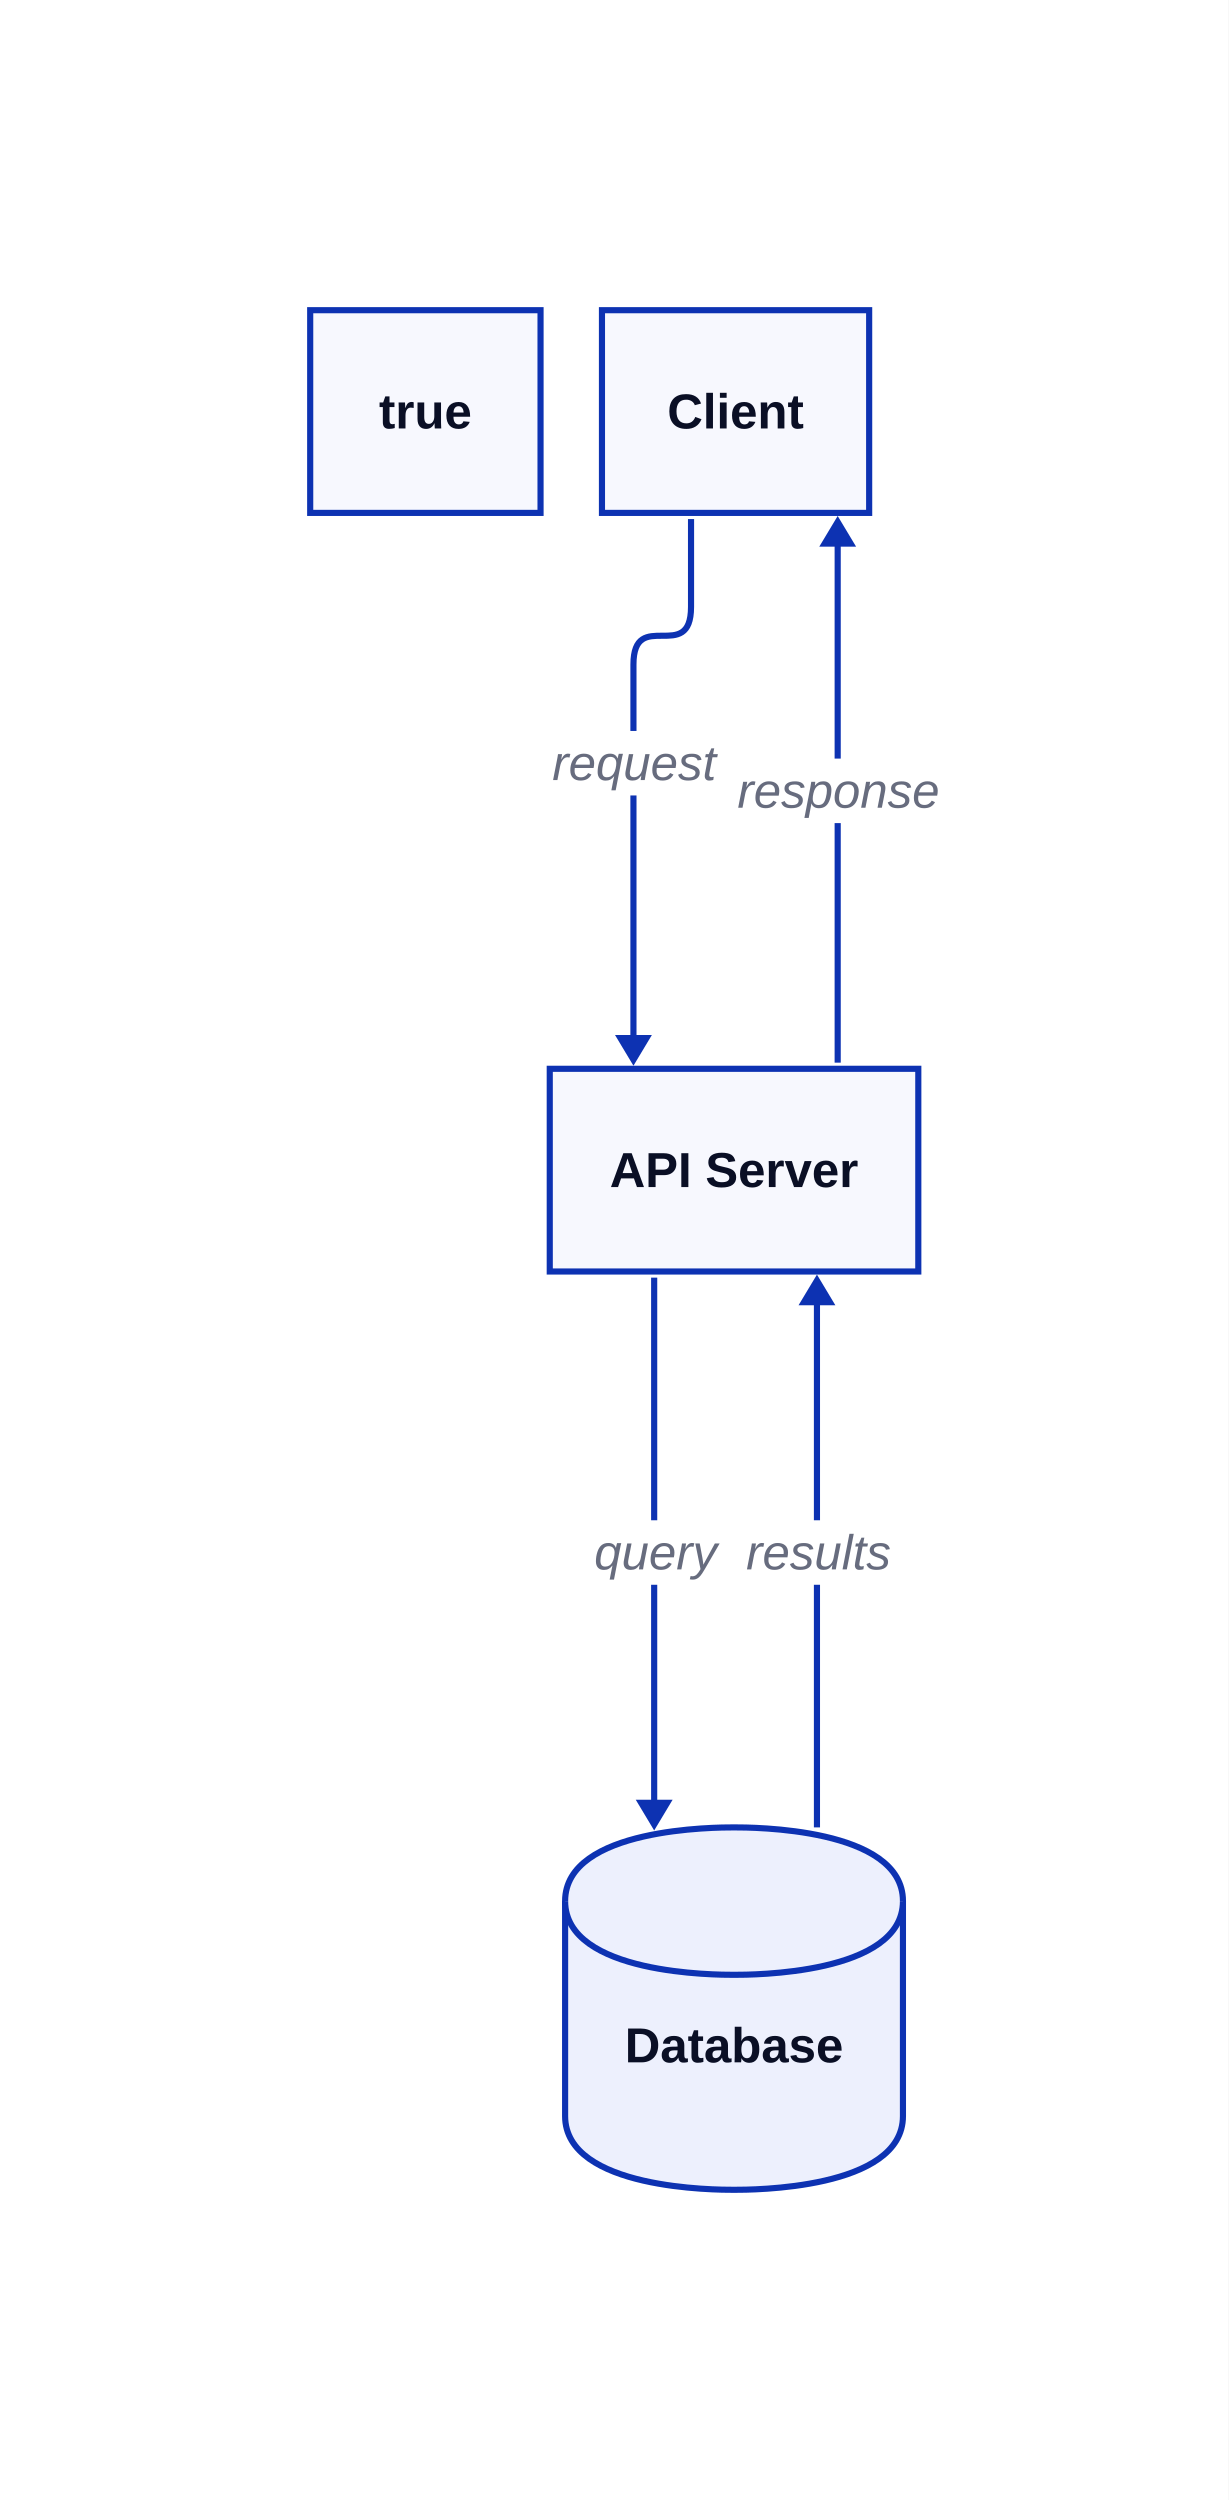
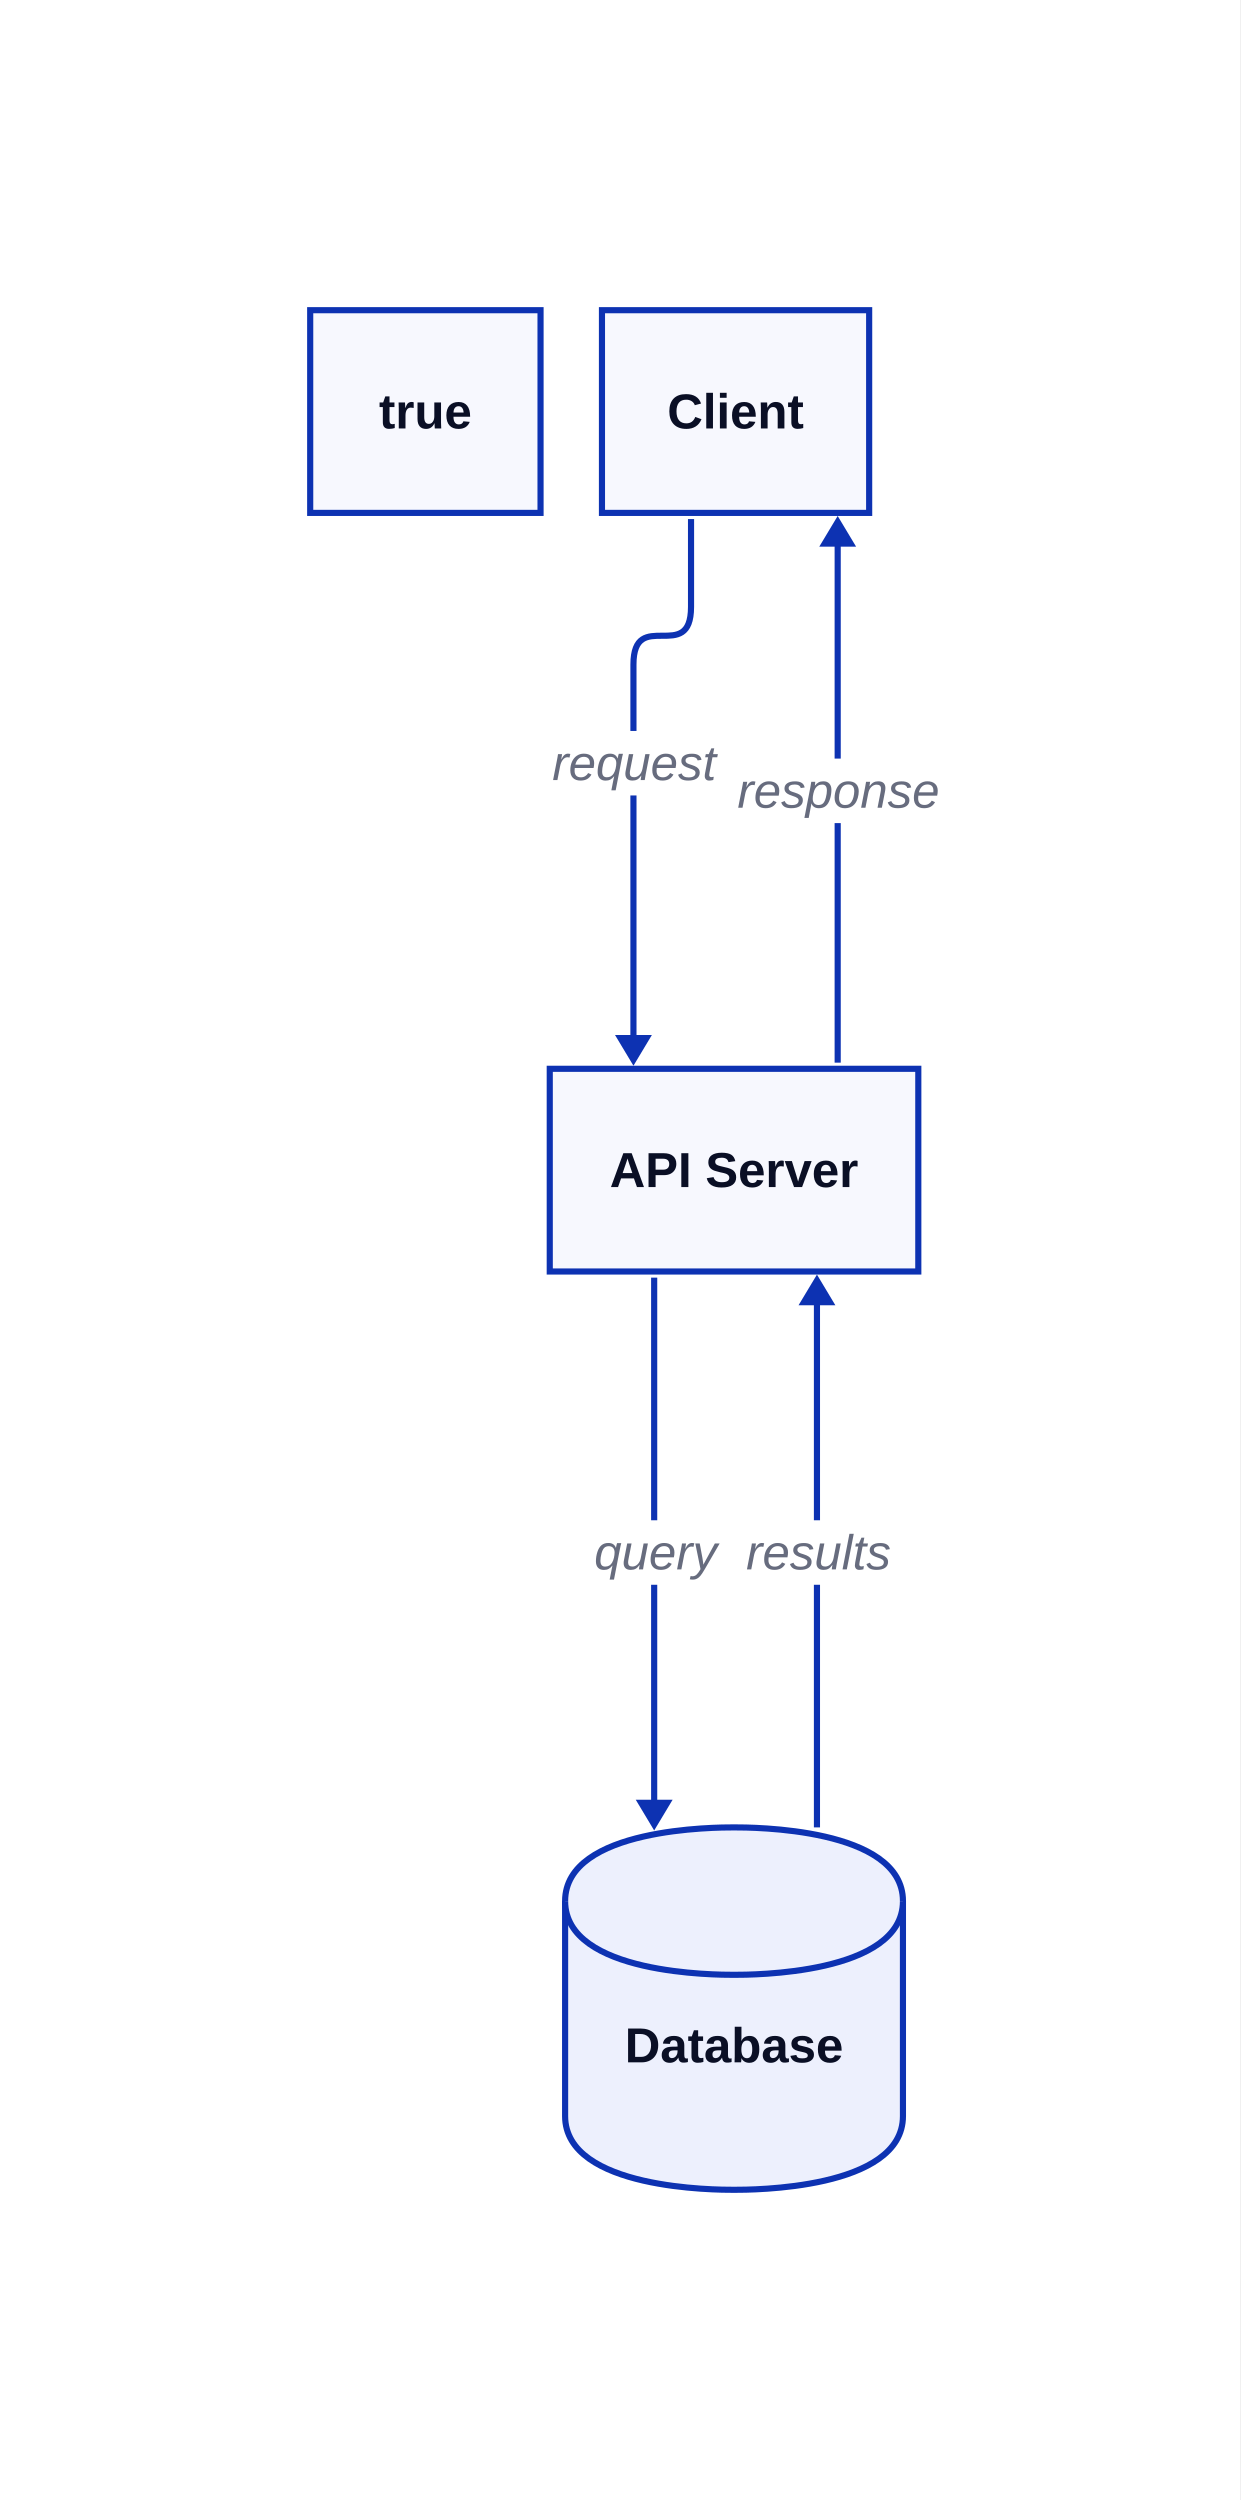
- <svg xmlns="http://www.w3.org/2000/svg" width="400" height="814" viewBox="-89 -89 400 814" data-d2-version="0.2.0" class="d2-755771880 d2-svg">
+ <svg xmlns="http://www.w3.org/2000/svg" width="403.75" height="814" viewBox="-89 -89 403.75 814" data-d2-version="0.2.0" class="d2-755771880 d2-svg">
  <defs>
-     <mask id="edge-label-mask" maskUnits="userSpaceOnUse" x="-89" y="-89" width="400" height="814">
-       <rect x="-89" y="-89" width="400" height="814" fill="white" />
+     <mask id="edge-label-mask" maskUnits="userSpaceOnUse" x="-89" y="-89" width="403.75" height="814">
+       <rect x="-89" y="-89" width="403.75" height="814" fill="white" />
      <rect x="90" y="149" width="55" height="21" fill="black" />
      <rect x="103" y="406" width="43" height="21" fill="black" />
      <rect x="153" y="406" width="49" height="21" fill="black" />
      <rect x="152" y="158" width="64" height="21" fill="black" />
    </mask>
    <marker id="mk-161592640" markerWidth="10" markerHeight="12" refX="7" refY="6" viewBox="0 0 10 12" orient="auto" markerUnits="userSpaceOnUse">
      <polygon points="0,0 10,6 0,12" fill="#0D32B2" stroke-width="2" />
    </marker>
  </defs>
-   <rect x="-89" y="-89" width="400" height="814" rx="0" fill="#FFFFFF" stroke-width="0" />
+   <rect x="-89" y="-89" width="403.75" height="814" rx="0" fill="#FFFFFF" stroke-width="0" />
  <g id="base-layer">
    <rect x="12" y="12" width="75" height="66" fill="#F7F8FE" stroke="#0D32B2" stroke-width="2" rx="0" ry="0" />
    <rect x="107" y="12" width="87" height="66" fill="#F7F8FE" stroke="#0D32B2" stroke-width="2" rx="0" ry="0" />
    <rect x="90" y="259" width="120" height="66" fill="#F7F8FE" stroke="#0D32B2" stroke-width="2" rx="0" ry="0" />
    <path d="M 95 530 C 95 506 144.5 506 150 506 C 155.5 506 205 506 205 530 L 205 600 C 205 624 155.5 624 150 624 C 144.5 624 95 624 95 600 L 95 530 Z" fill="#EDF0FD" stroke="#0D32B2" stroke-width="2" />
    <path d="M 95 530 C 95 554 144.5 554 150 554 C 155.5 554 205 554 205 530" fill="#EDF0FD" stroke="#0D32B2" stroke-width="2" />
    <path d="M 136 80 L 136 108.625 C 136 127.375 117.25 108.625 117.25 127.375 L 117.25 255" fill="none" stroke="#0D32B2" stroke-width="2" marker-end="url(#mk-161592640)" mask="url(#edge-label-mask)" />
    <text x="117.5" y="165" text-anchor="middle" dominant-baseline="alphabetic" font-family="Arial, sans-serif" font-size="16" style="fill: #676C7E; font-style: italic">request</text>
    <path d="M 124 327 L 124 504" fill="none" stroke="#0D32B2" stroke-width="2" marker-end="url(#mk-161592640)" mask="url(#edge-label-mask)" />
    <text x="124.5" y="422" text-anchor="middle" dominant-baseline="alphabetic" font-family="Arial, sans-serif" font-size="16" style="fill: #676C7E; font-style: italic">query</text>
    <path d="M 177 506 L 177 329" fill="none" stroke="#0D32B2" stroke-width="2" marker-end="url(#mk-161592640)" mask="url(#edge-label-mask)" />
    <text x="177.5" y="422" text-anchor="middle" dominant-baseline="alphabetic" font-family="Arial, sans-serif" font-size="16" style="fill: #676C7E; font-style: italic">results</text>
    <path d="M 183.75 257 L 183.75 82" fill="none" stroke="#0D32B2" stroke-width="2" marker-end="url(#mk-161592640)" mask="url(#edge-label-mask)" />
    <text x="184" y="174" text-anchor="middle" dominant-baseline="alphabetic" font-family="Arial, sans-serif" font-size="16" style="fill: #676C7E; font-style: italic">response</text>
    <text x="49.5" y="50.5" text-anchor="middle" dominant-baseline="alphabetic" font-family="Arial, sans-serif" font-size="16" style="fill: #0A0F25; font-weight: 700">true</text>
    <text x="150.5" y="50.5" text-anchor="middle" dominant-baseline="alphabetic" font-family="Arial, sans-serif" font-size="16" style="fill: #0A0F25; font-weight: 700">Client</text>
    <text x="150" y="297.5" text-anchor="middle" dominant-baseline="alphabetic" font-family="Arial, sans-serif" font-size="16" style="fill: #0A0F25; font-weight: 700">API Server</text>
    <text x="150" y="582.5" text-anchor="middle" dominant-baseline="alphabetic" font-family="Arial, sans-serif" font-size="16" style="fill: #0A0F25; font-weight: 700">Database</text>
  </g>
</svg>
